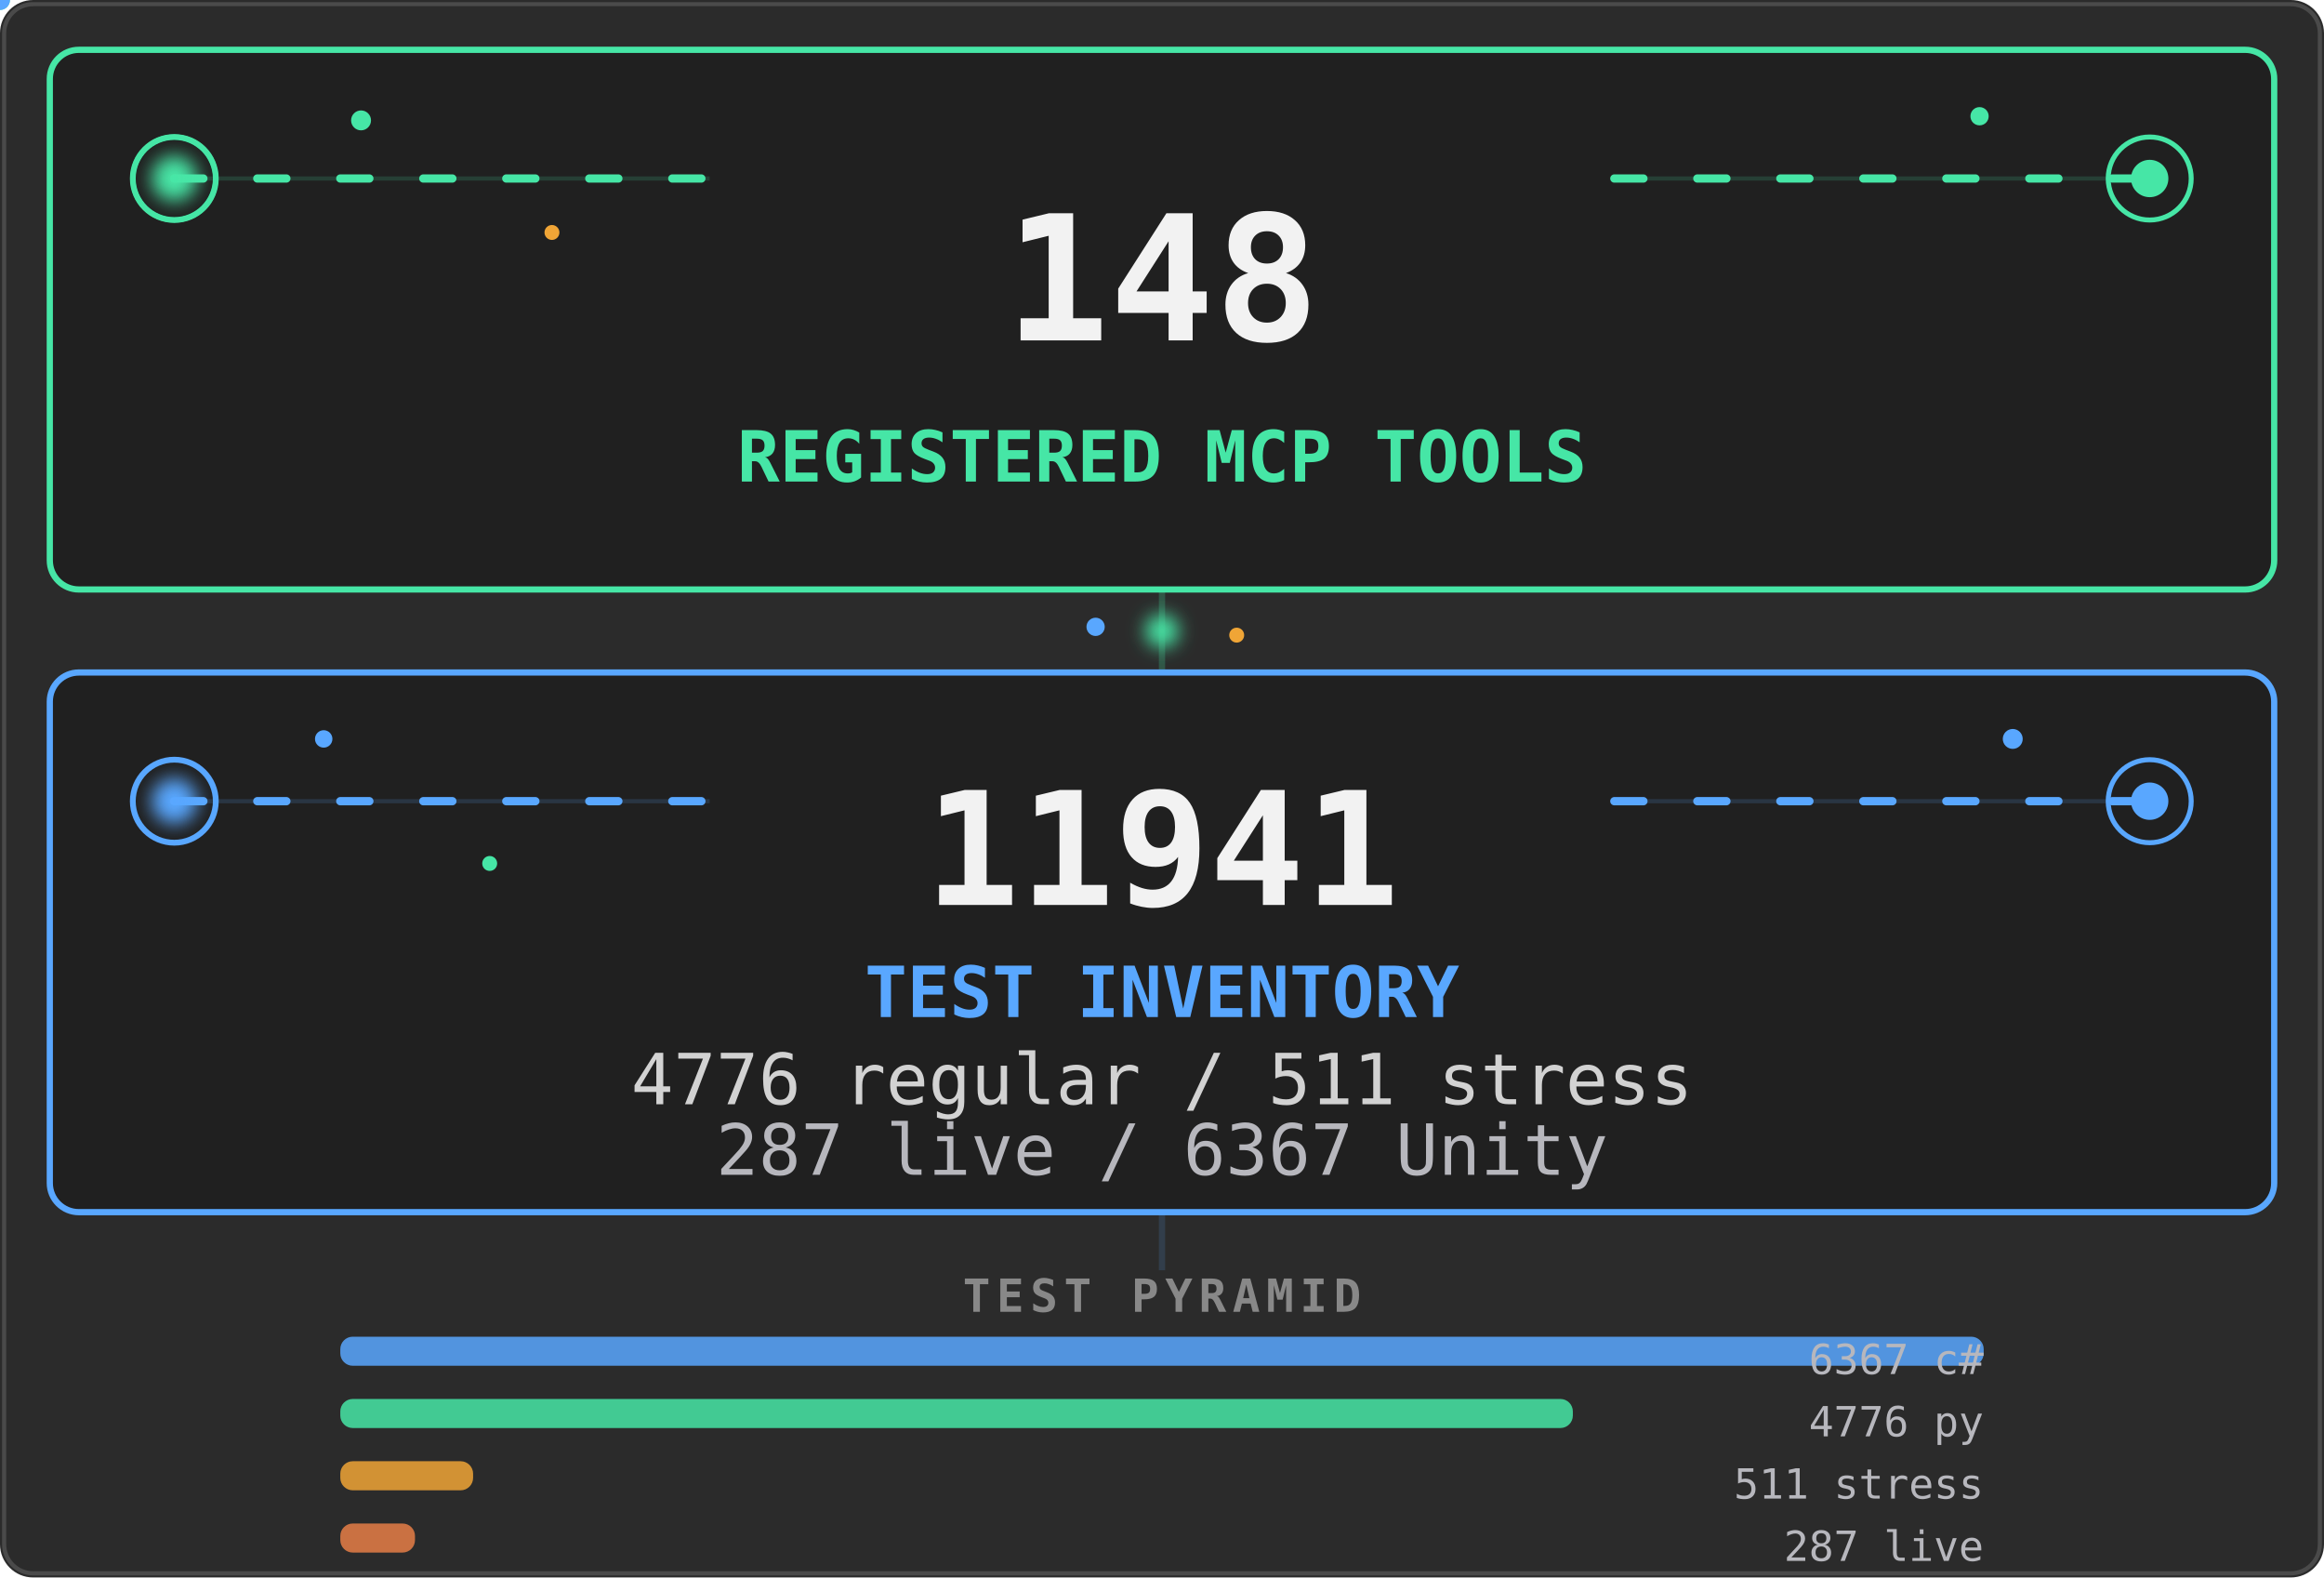
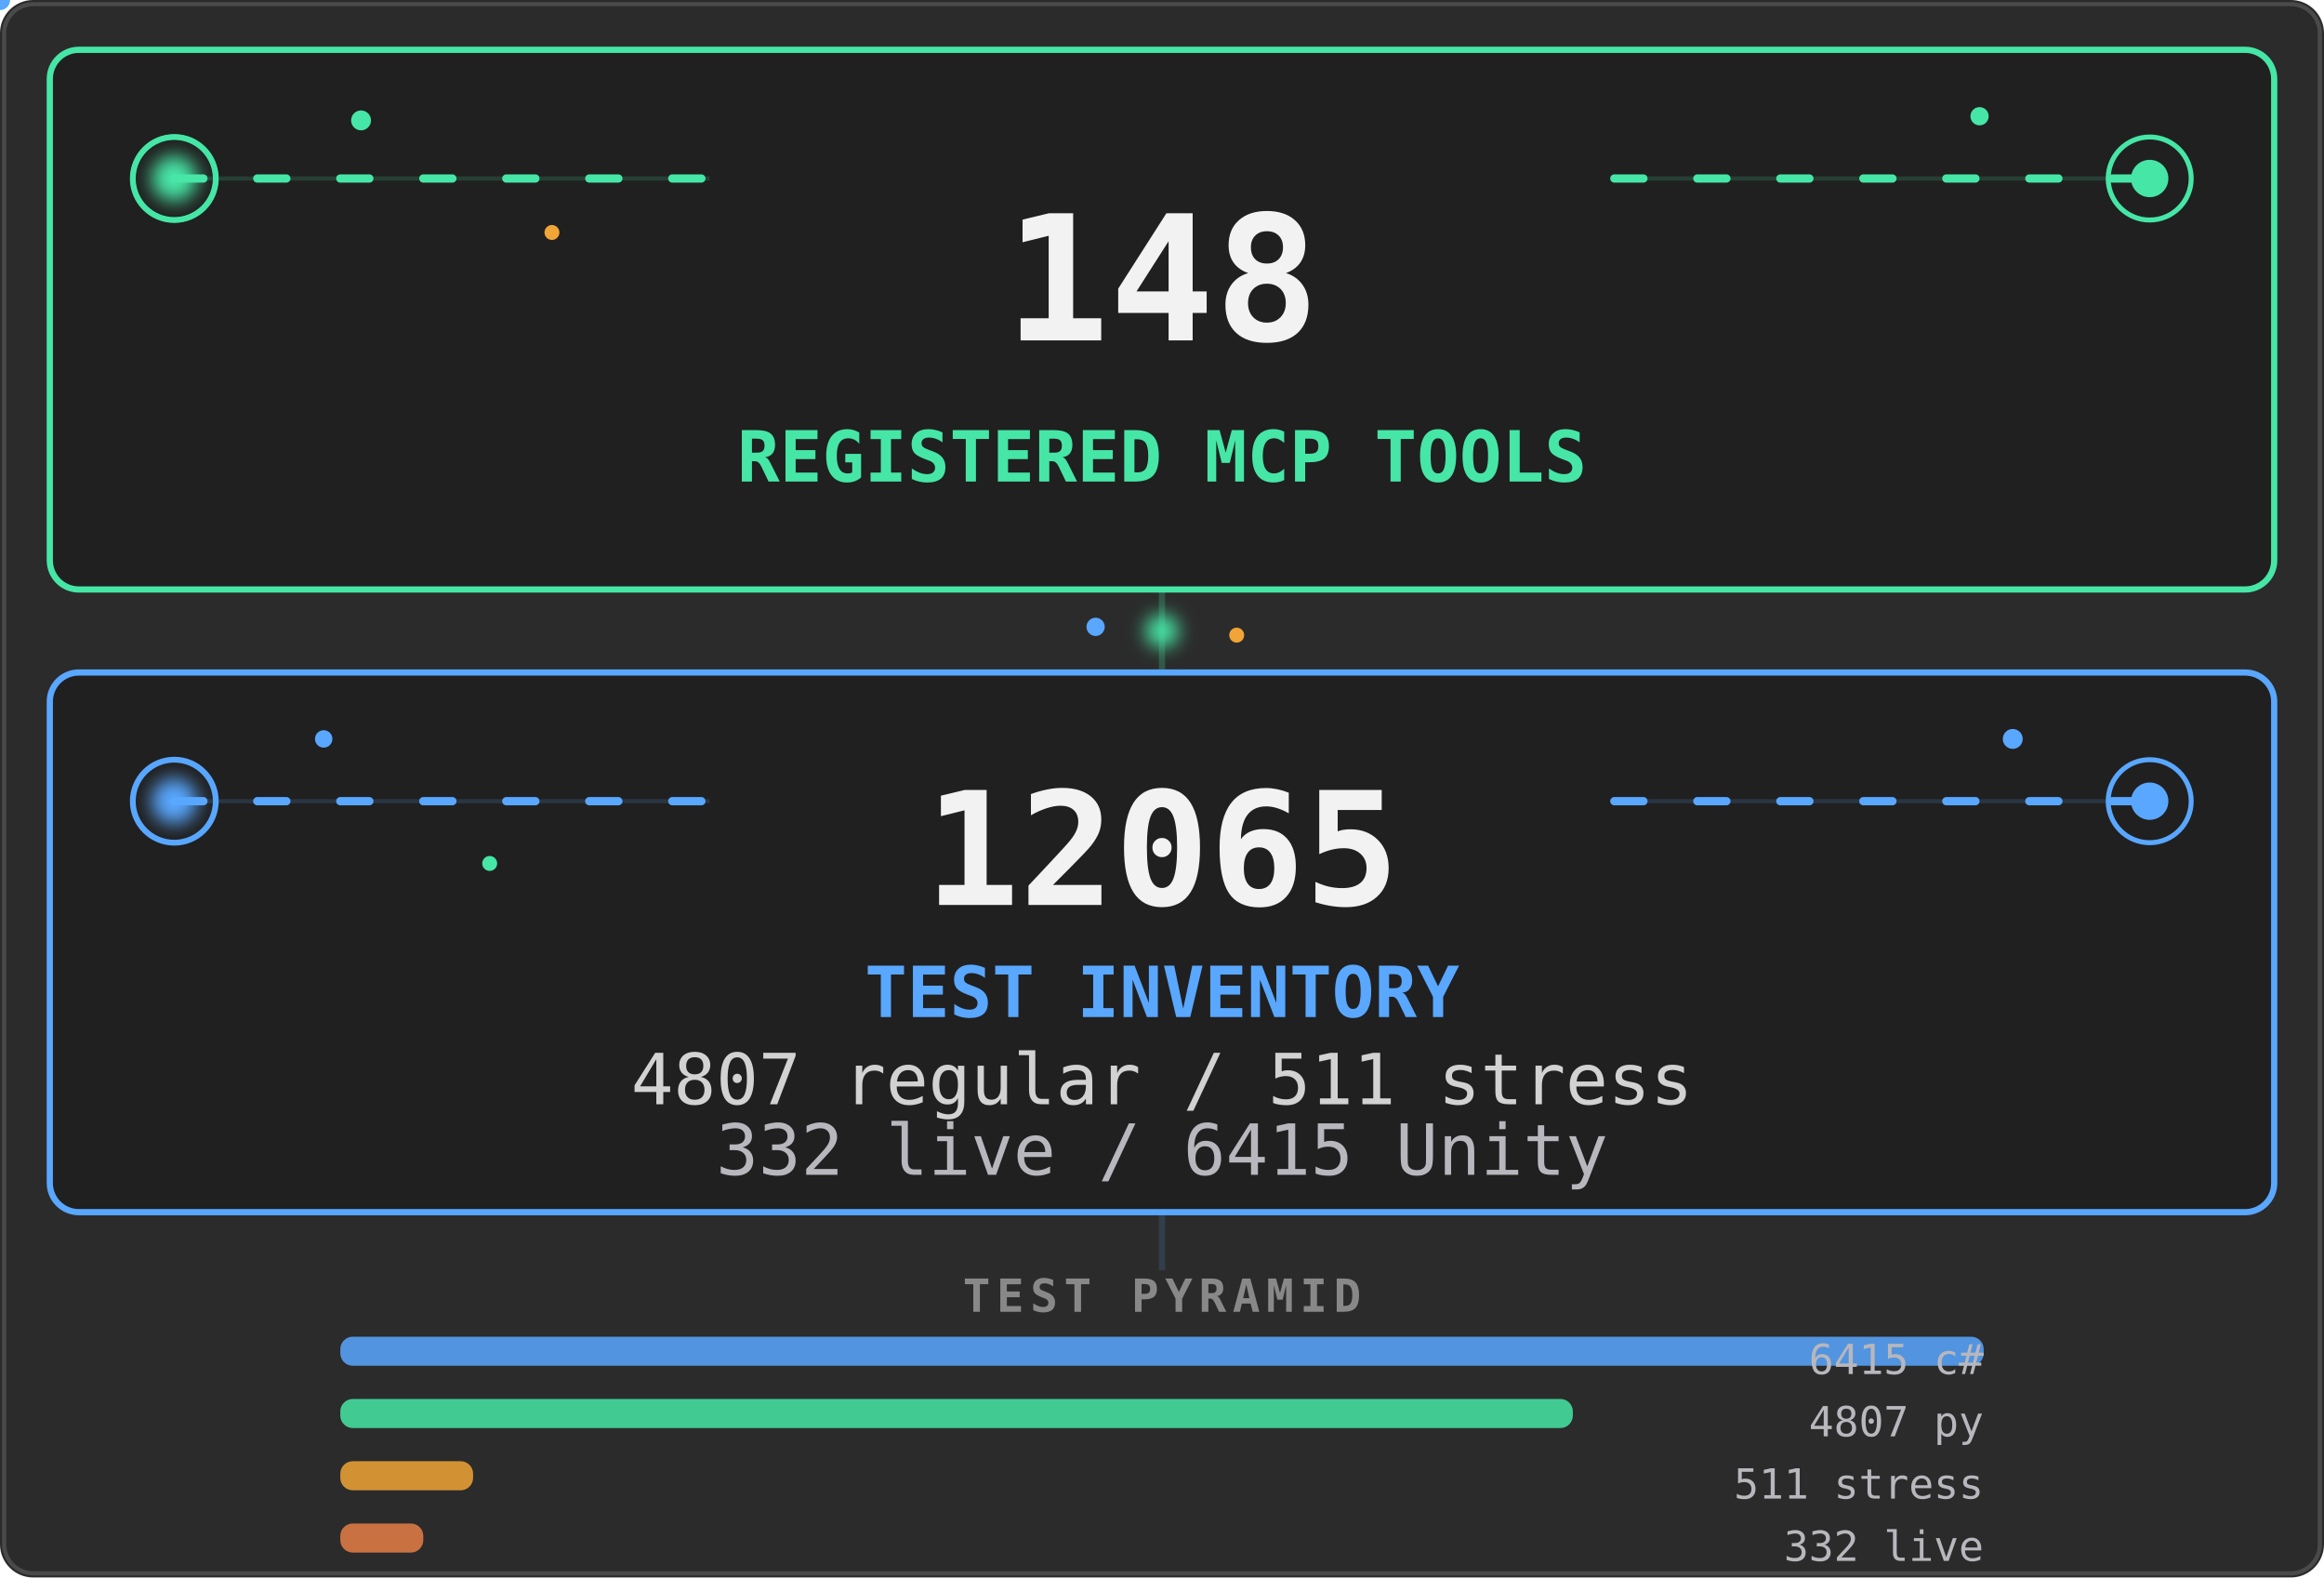
<svg xmlns="http://www.w3.org/2000/svg" viewBox="0 0 560 380" width="560" height="380" role="img" aria-labelledby="stats-title stats-desc">
  <defs>
    <filter id="stats-core-glow" x="-80%" y="-80%" width="260%" height="260%">
      <feGaussianBlur stdDeviation="2.2" />
    </filter>
    <clipPath id="stats-tools-clip">
      <rect x="12" y="12" width="536" height="130" rx="7" />
    </clipPath>
    <clipPath id="stats-tests-clip">
      <rect x="12" y="162" width="536" height="130" rx="7" />
    </clipPath>
    <linearGradient id="stats-tools-scan" x1="0" y1="0" x2="1" y2="0">
      <stop offset="0" stop-color="#46e6a6" stop-opacity="0" />
      <stop offset=".5" stop-color="#46e6a6" stop-opacity=".2" />
      <stop offset="1" stop-color="#46e6a6" stop-opacity="0" />
    </linearGradient>
    <linearGradient id="stats-tests-scan" x1="0" y1="0" x2="1" y2="0">
      <stop offset="0" stop-color="#59a7ff" stop-opacity="0" />
      <stop offset=".5" stop-color="#59a7ff" stop-opacity=".18" />
      <stop offset="1" stop-color="#59a7ff" stop-opacity="0" />
    </linearGradient>
  </defs>
  <style>
    .stats-card {
      fill: #202020;
      stroke-width: 1.5;
    }
    .stats-aura {
      transform-box: fill-box;
      transform-origin: center;
      animation: stats-aura-breathe 4.2s ease-in-out infinite;
    }
    .stats-aura-tests { animation-delay: -2.1s; }
    .stats-flow {
      fill: none;
      stroke-width: 2;
      stroke-linecap: round;
      stroke-dasharray: 7 13;
      animation: stats-flow 3.8s linear infinite;
    }
    .stats-flow-tests {
      animation-delay: -1.9s;
      animation-duration: 4.4s;
    }
    .stats-ring {
      fill: none;
      transform-box: fill-box;
      transform-origin: center;
      animation: stats-ring-life 3.2s ease-out infinite;
    }
    .stats-ring-mid { animation-delay: -1.05s; }
    .stats-ring-late { animation-delay: -2.1s; }
    .stats-ring-tests { animation-duration: 3.7s; }
    .stats-core {
      transform-box: fill-box;
      transform-origin: center;
      animation: stats-core-life 2.8s ease-in-out infinite;
    }
    .stats-core-tests {
      animation-delay: -1.4s;
      animation-duration: 3.2s;
    }
    .stats-scan {
      animation: stats-scan-yoyo 5.4s ease-in-out infinite alternate;
    }
    .stats-scan-tests {
      animation-delay: -2.7s;
      animation-duration: 6.2s;
    }
    .stats-spore {
      transform-box: fill-box;
      transform-origin: center;
      animation: stats-spore-drift 5.1s ease-in-out infinite alternate;
    }
    .stats-spore-b { animation-delay: -1.7s; animation-duration: 6.3s; }
    .stats-spore-c { animation-delay: -3.4s; animation-duration: 4.7s; }
    .stats-spore-phase-1 { animation-delay: -.6s; animation-duration: 5.5s; }
    .stats-spore-phase-2 { animation-delay: -1.3s; animation-duration: 4.8s; }
    .stats-spore-phase-3 { animation-delay: -2.2s; animation-duration: 6s; }
    .stats-spore-phase-4 { animation-delay: -3.1s; animation-duration: 5.2s; }
    .stats-spore-phase-5 { animation-delay: -4s; animation-duration: 6.6s; }
    .stats-spore-phase-6 { animation-delay: -4.8s; animation-duration: 5.8s; }
    .stats-bridge {
      transform-box: fill-box;
      transform-origin: center;
      animation: stats-bridge-life 3.6s ease-in-out infinite;
    }
    .motion-particle { pointer-events: none; }
    @keyframes stats-aura-breathe {
      0%, 100% { opacity: .07; transform: scale(.985); }
      50% { opacity: .2; transform: scale(1.015); }
    }
    @keyframes stats-flow {
      from { stroke-dashoffset: 0; }
      to { stroke-dashoffset: -40; }
    }
    @keyframes stats-ring-life {
      0% { opacity: .7; transform: scale(.45); }
      72%, 100% { opacity: 0; transform: scale(1.85); }
    }
    @keyframes stats-core-life {
      0%, 100% { opacity: .8; transform: scale(.86); }
      50% { opacity: 1; transform: scale(1.12); }
    }
    @keyframes stats-scan-yoyo {
      0% { opacity: 0; transform: translateX(-76px); }
      16%, 84% { opacity: .8; }
      100% { opacity: 0; transform: translateX(596px); }
    }
    @keyframes stats-spore-drift {
      0% { opacity: .2; transform: translate(-5px, 4px) scale(.72); }
      48% { opacity: .72; transform: translate(4px, -5px) scale(1.12); }
      100% { opacity: .3; transform: translate(9px, 3px) scale(.84); }
    }
    @keyframes stats-bridge-life {
      0%, 100% { opacity: .38; transform: scale(.82); }
      50% { opacity: 1; transform: scale(1.12); }
    }
    @media (prefers-reduced-motion: reduce) {
      .stats-aura, .stats-flow, .stats-ring, .stats-core,
      .stats-scan, .stats-spore, .stats-bridge {
        animation: none !important;
      }
      .stats-aura { opacity: .1; }
      .stats-flow { stroke-dasharray: none; opacity: .42; }
      .stats-ring { opacity: .18; }
      .stats-core { opacity: 1; }
      .stats-scan, .motion-particle { display: none; }
      .stats-spore { opacity: .3; }
      .stats-bridge { opacity: .75; }
    }
  </style>
  <rect width="560" height="380" rx="8" fill="#2b2b2b" />
  <rect x="1" y="1" width="558" height="378" rx="7" fill="none" stroke="#4a4a4a" />
  <path d="M280 142V162" stroke="#46e6a6" stroke-width="1.5" opacity=".22" />
  <circle class="stats-bridge" cx="280" cy="152" r="4" fill="#46e6a6" filter="url(#stats-core-glow)" />
  <circle class="stats-spore stats-spore-b stats-spore-phase-1" cx="264" cy="151" r="2.2" fill="#59a7ff" />
  <circle class="stats-spore stats-spore-c stats-spore-phase-2" cx="298" cy="153" r="1.8" fill="#f0a536" />
  <rect class="stats-aura" x="12" y="12" width="536" height="130" rx="7" fill="#46e6a6" />
  <rect class="stats-card" x="12" y="12" width="536" height="130" rx="7" stroke="#46e6a6" />
  <g clip-path="url(#stats-tools-clip)">
    <rect class="stats-scan" x="-70" y="12" width="74" height="130" fill="url(#stats-tools-scan)" />
  </g>
  <path d="M42 43H171M389 43H518" stroke="#46e6a6" opacity=".16" />
  <path class="stats-flow" d="M42 43H171M389 43H518" stroke="#46e6a6" />
  <g aria-hidden="true">
    <circle class="stats-ring" cx="42" cy="43" r="10" stroke="#46e6a6" stroke-width="1.4" />
    <circle class="stats-ring stats-ring-mid" cx="42" cy="43" r="10" stroke="#46e6a6" stroke-width="1.2" />
    <circle class="stats-ring stats-ring-late" cx="518" cy="43" r="10" stroke="#46e6a6" stroke-width="1.2" />
    <circle class="stats-core" cx="42" cy="43" r="5.5" fill="#46e6a6" filter="url(#stats-core-glow)" />
    <circle class="stats-core" cx="518" cy="43" r="4.5" fill="#46e6a6" />
    <circle class="stats-spore" cx="87" cy="29" r="2.4" fill="#46e6a6" />
    <circle class="stats-spore stats-spore-b stats-spore-phase-3" cx="133" cy="56" r="1.8" fill="#f0a536" />
    <circle class="stats-spore stats-spore-c stats-spore-phase-4" cx="477" cy="28" r="2.2" fill="#46e6a6" />
    <g class="motion-particle">
      <circle r="2.4" fill="#46e6a6">
        <animateMotion dur="4.8s" begin="-1.3s" repeatCount="indefinite" path="M42 43H171" />
        <animate attributeName="opacity" values="0;.9;.9;0" dur="4.8s" begin="-1.3s" repeatCount="indefinite" />
      </circle>
    </g>
    <g class="motion-particle">
      <circle r="2" fill="#46e6a6">
        <animateMotion dur="5.6s" begin="-4.1s" repeatCount="indefinite" path="M389 43H518" />
        <animate attributeName="opacity" values="0;.75;.75;0" dur="5.6s" begin="-4.1s" repeatCount="indefinite" />
      </circle>
    </g>
  </g>
  <g font-family="ui-monospace, SFMono-Regular, Menlo, Consolas, monospace">
    <text x="280" y="82" text-anchor="middle" fill="#f2f2f2" font-size="42" data-biome-marker="TOOLS" font-weight="700" data-mobile-critical="true">148</text>
    <text x="280" y="116" text-anchor="middle" fill="#46e6a6" font-size="17" font-weight="700" data-mobile-critical="true">REGISTERED MCP TOOLS</text>
  </g>
  <rect class="stats-aura stats-aura-tests" x="12" y="162" width="536" height="130" rx="7" fill="#59a7ff" />
  <rect class="stats-card stats-card-tests" x="12" y="162" width="536" height="130" rx="7" stroke="#59a7ff" />
  <g clip-path="url(#stats-tests-clip)">
    <rect class="stats-scan stats-scan-tests" x="-70" y="162" width="74" height="130" fill="url(#stats-tests-scan)" />
  </g>
  <path d="M42 193H171M389 193H518" stroke="#59a7ff" opacity=".16" />
  <path class="stats-flow stats-flow-tests" d="M42 193H171M389 193H518" stroke="#59a7ff" />
  <g aria-hidden="true">
    <circle class="stats-ring stats-ring-tests" cx="42" cy="193" r="10" stroke="#59a7ff" stroke-width="1.4" />
    <circle class="stats-ring stats-ring-mid stats-ring-tests" cx="518" cy="193" r="10" stroke="#59a7ff" stroke-width="1.2" />
    <circle class="stats-core stats-core-tests" cx="42" cy="193" r="5.5" fill="#59a7ff" filter="url(#stats-core-glow)" />
    <circle class="stats-core stats-core-tests" cx="518" cy="193" r="4.5" fill="#59a7ff" />
    <circle class="stats-spore stats-spore-c stats-spore-phase-5" cx="78" cy="178" r="2.1" fill="#59a7ff" />
    <circle class="stats-spore stats-spore-phase-6" cx="118" cy="208" r="1.8" fill="#46e6a6" />
    <circle class="stats-spore stats-spore-b stats-spore-phase-2" cx="485" cy="178" r="2.4" fill="#59a7ff" />
    <g class="motion-particle">
      <circle r="2.4" fill="#59a7ff">
        <animateMotion dur="5.2s" begin="-3.7s" repeatCount="indefinite" path="M42 193H171" />
        <animate attributeName="opacity" values="0;.9;.9;0" dur="5.2s" begin="-3.7s" repeatCount="indefinite" />
      </circle>
    </g>
    <g class="motion-particle">
      <circle r="2" fill="#59a7ff">
        <animateMotion dur="4.6s" begin="-.8s" repeatCount="indefinite" path="M389 193H518" />
        <animate attributeName="opacity" values="0;.75;.75;0" dur="4.6s" begin="-.8s" repeatCount="indefinite" />
      </circle>
    </g>
  </g>
  <g font-family="ui-monospace, SFMono-Regular, Menlo, Consolas, monospace">
-     <text x="280" y="218" text-anchor="middle" fill="#f2f2f2" font-size="38" data-biome-marker="TESTS" font-weight="700" data-mobile-critical="true">11941</text>
+     <text x="280" y="218" text-anchor="middle" fill="#f2f2f2" font-size="38" data-biome-marker="TESTS" font-weight="700" data-mobile-critical="true">12065</text>
    <text x="280" y="245" text-anchor="middle" fill="#59a7ff" font-size="17" font-weight="700" data-mobile-critical="true">TEST INVENTORY</text>
-     <text x="280" y="266" text-anchor="middle" fill="#d2d2d2" font-size="17" data-biome-marker="BREAKDOWN_PRIMARY" data-mobile-critical="true">4776 regular / 511 stress</text>
-     <text x="280" y="283" text-anchor="middle" fill="#b7b7bd" font-size="17" data-biome-marker="BREAKDOWN_SECONDARY" data-mobile-critical="true">287 live / 6367 Unity</text>
+     <text x="280" y="266" text-anchor="middle" fill="#d2d2d2" font-size="17" data-biome-marker="BREAKDOWN_PRIMARY" data-mobile-critical="true">4807 regular / 511 stress</text>
+     <text x="280" y="283" text-anchor="middle" fill="#b7b7bd" font-size="17" data-biome-marker="BREAKDOWN_SECONDARY" data-mobile-critical="true">332 live / 6415 Unity</text>
  </g>
  <path d="M280 292V306" stroke="#59a7ff" stroke-width="1.5" opacity=".15" />
  <g font-family="ui-monospace, SFMono-Regular, Menlo, Consolas, monospace">
    <text x="280" y="316" text-anchor="middle" fill="#888" font-size="11" font-weight="600" letter-spacing="1.5">TEST PYRAMID</text>
    <rect data-biome-bar="CS" x="82" y="322" height="7" width="396" rx="3" fill="#59a7ff" opacity=".85" />
-     <text data-biome-bar-label="CS" x="478" y="331" text-anchor="end" fill="#b7b7bd" font-size="10">6367 c#</text>
+     <text data-biome-bar-label="CS" x="478" y="331" text-anchor="end" fill="#b7b7bd" font-size="10">6415 c#</text>
    <rect data-biome-bar="PY" x="82" y="337" height="7" width="297" rx="3" fill="#46e6a6" opacity=".85" />
-     <text data-biome-bar-label="PY" x="478" y="346" text-anchor="end" fill="#b7b7bd" font-size="10">4776 py</text>
+     <text data-biome-bar-label="PY" x="478" y="346" text-anchor="end" fill="#b7b7bd" font-size="10">4807 py</text>
    <rect data-biome-bar="STRESS" x="82" y="352" height="7" width="32" rx="3" fill="#f0a536" opacity=".85" />
    <text data-biome-bar-label="STRESS" x="478" y="361" text-anchor="end" fill="#b7b7bd" font-size="10">511 stress</text>
-     <rect data-biome-bar="LIVE" x="82" y="367" height="7" width="18" rx="3" fill="#e67e46" opacity=".85" />
-     <text data-biome-bar-label="LIVE" x="478" y="376" text-anchor="end" fill="#b7b7bd" font-size="10">287 live</text>
+     <rect data-biome-bar="LIVE" x="82" y="367" height="7" width="20" rx="3" fill="#e67e46" opacity=".85" />
+     <text data-biome-bar-label="LIVE" x="478" y="376" text-anchor="end" fill="#b7b7bd" font-size="10">332 live</text>
  </g>
</svg>
